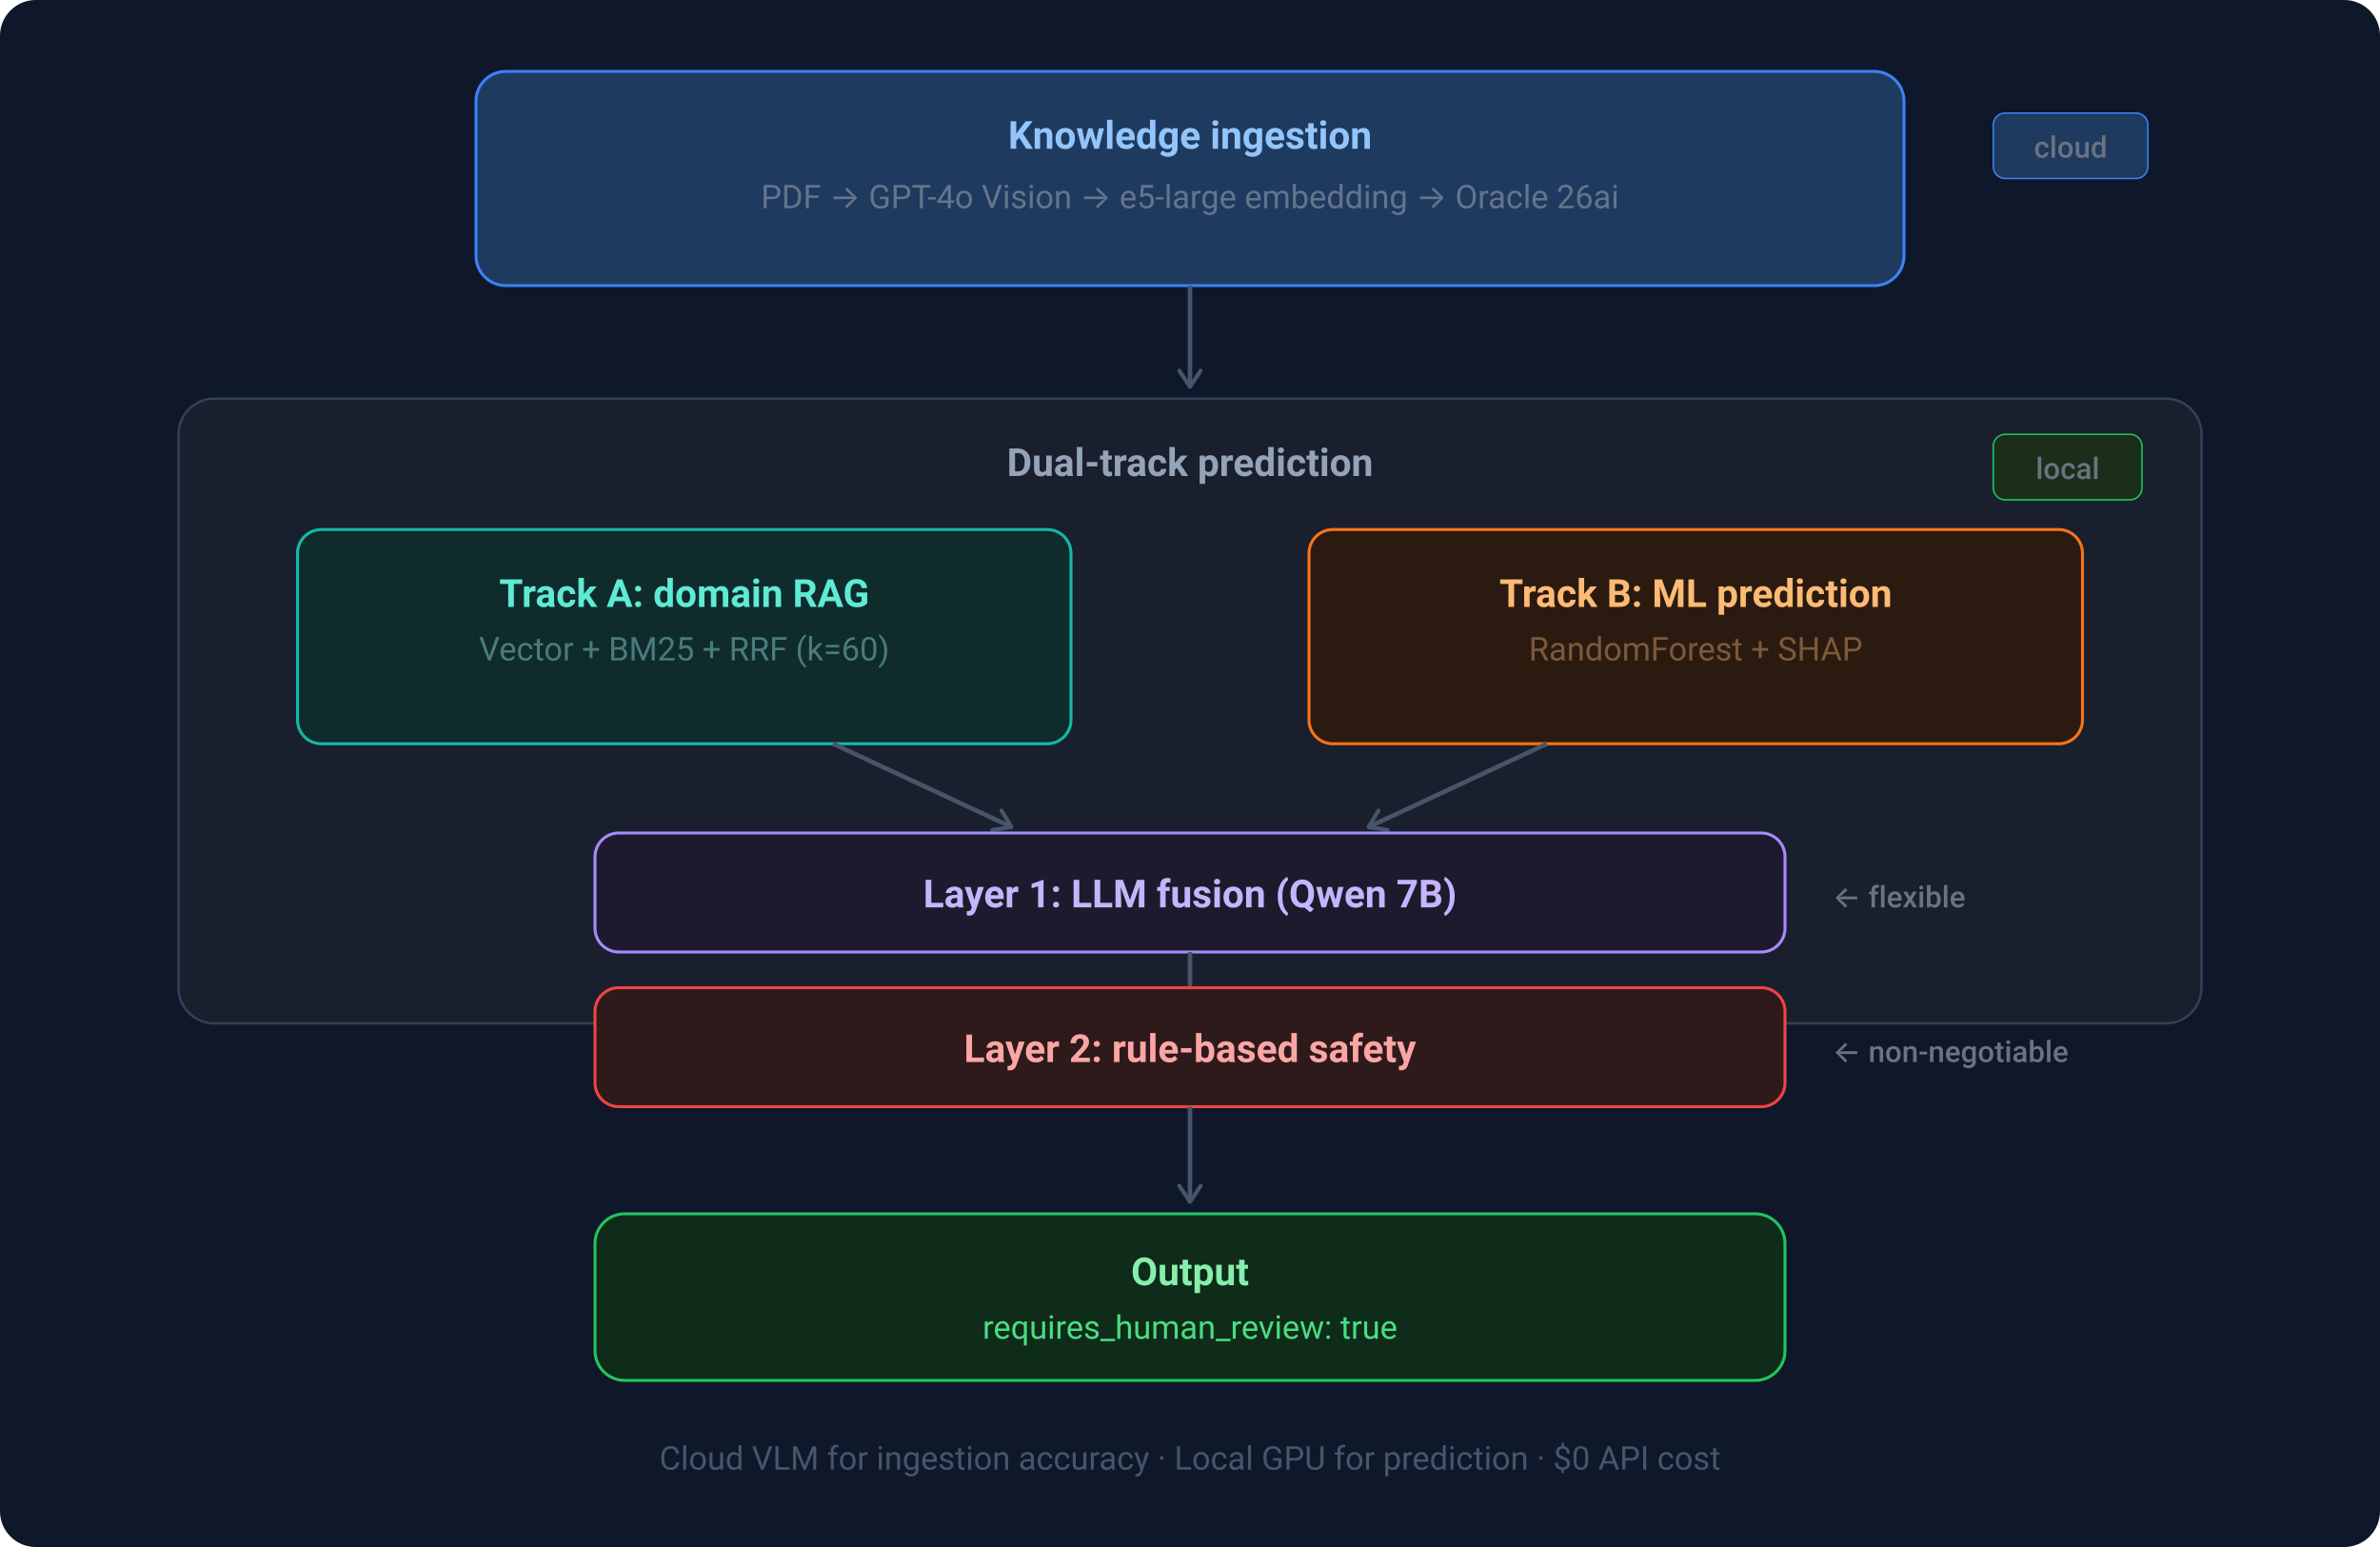
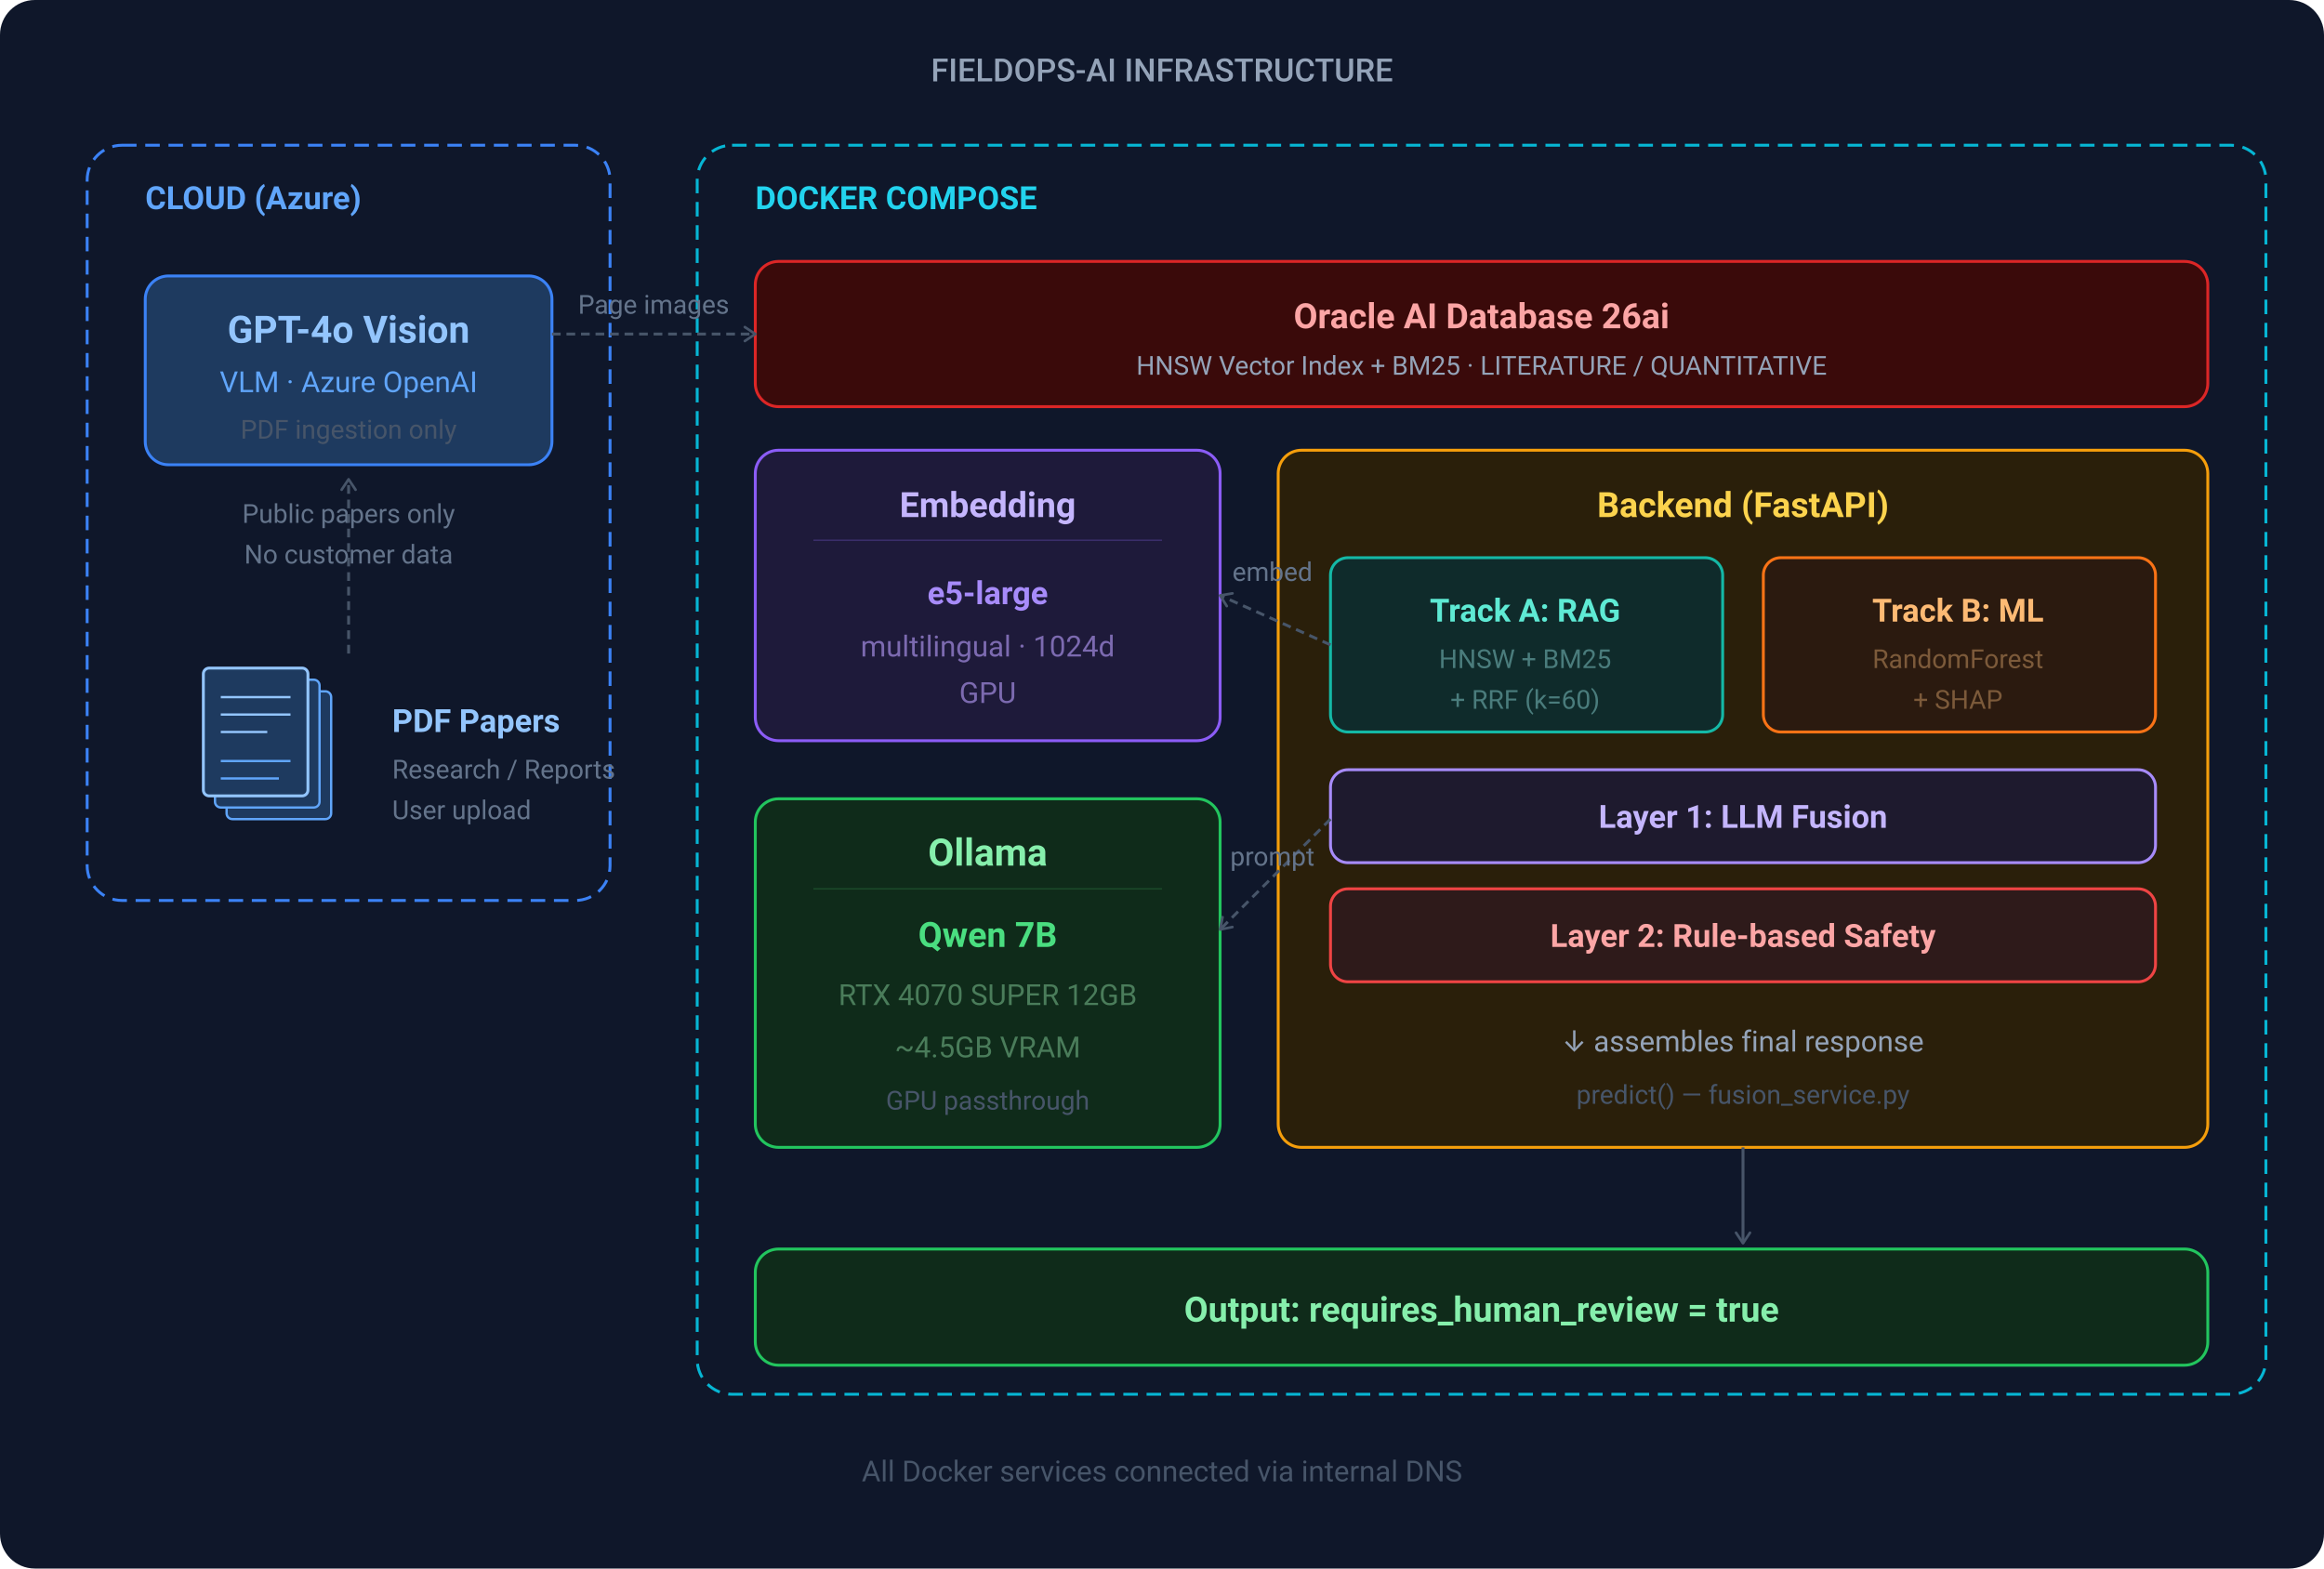
- <svg xmlns="http://www.w3.org/2000/svg" width="800" height="520" viewBox="0 0 800 520">
-   <style>
-     text { font-family: -apple-system, BlinkMacSystemFont, 'Segoe UI', Roboto, sans-serif; }
-     .title { font-size: 13px; font-weight: 600; }
-     .sub { font-size: 11px; font-weight: 400; }
-     .label { font-size: 10px; font-weight: 500; fill: #6b7280; }
-   </style>
-   <rect width="800" height="520" fill="#0f172a" rx="12" />
-   <rect x="160" y="24" width="480" height="72" rx="10" fill="#1e3a5f" stroke="#3b82f6" stroke-width="1" />
-   <text class="title" x="400" y="50" text-anchor="middle" fill="#93c5fd">Knowledge ingestion</text>
-   <text class="sub" x="400" y="70" text-anchor="middle" fill="#64748b">PDF → GPT-4o Vision → e5-large embedding → Oracle 26ai</text>
-   <rect x="670" y="38" width="52" height="22" rx="4" fill="#1e3a5f" stroke="#3b82f6" stroke-width="0.5" />
-   <text class="label" x="696" y="53" text-anchor="middle" fill="#60a5fa">cloud</text>
-   <line x1="400" y1="96" x2="400" y2="130" stroke="#475569" stroke-width="1.5" marker-end="url(#arr)" />
-   <rect x="60" y="134" width="680" height="210" rx="12" fill="#1a1f2e" stroke="#334155" stroke-width="0.8" />
-   <text class="title" x="400" y="160" text-anchor="middle" fill="#94a3b8">Dual-track prediction</text>
-   <rect x="670" y="146" width="50" height="22" rx="4" fill="#1a2e1a" stroke="#22c55e" stroke-width="0.5" />
-   <text class="label" x="695" y="161" text-anchor="middle" fill="#4ade80">local</text>
-   <rect x="100" y="178" width="260" height="72" rx="8" fill="#0f2b2b" stroke="#14b8a6" stroke-width="1" />
-   <text class="title" x="230" y="204" text-anchor="middle" fill="#5eead4">Track A: domain RAG</text>
-   <text class="sub" x="230" y="222" text-anchor="middle" fill="#4a7c7c">Vector + BM25 + RRF (k=60)</text>
-   <rect x="440" y="178" width="260" height="72" rx="8" fill="#2b1a0f" stroke="#f97316" stroke-width="1" />
-   <text class="title" x="570" y="204" text-anchor="middle" fill="#fdba74">Track B: ML prediction</text>
-   <text class="sub" x="570" y="222" text-anchor="middle" fill="#7c5a3a">RandomForest + SHAP</text>
-   <line x1="280" y1="250" x2="340" y2="278" stroke="#475569" stroke-width="1.5" marker-end="url(#arr)" />
-   <line x1="520" y1="250" x2="460" y2="278" stroke="#475569" stroke-width="1.5" marker-end="url(#arr)" />
-   <rect x="200" y="280" width="400" height="40" rx="8" fill="#1e1a2e" stroke="#a78bfa" stroke-width="1" />
-   <text class="title" x="400" y="305" text-anchor="middle" fill="#c4b5fd">Layer 1: LLM fusion (Qwen 7B)</text>
-   <text class="label" x="616" y="305" fill="#7c3aed">← flexible</text>
-   <line x1="400" y1="320" x2="400" y2="332" stroke="#475569" stroke-width="1.5" />
-   <rect x="200" y="332" width="400" height="40" rx="8" fill="#2e1a1a" stroke="#ef4444" stroke-width="1" />
-   <text class="title" x="400" y="357" text-anchor="middle" fill="#fca5a5">Layer 2: rule-based safety</text>
-   <text class="label" x="616" y="357" fill="#dc2626">← non-negotiable</text>
-   <line x1="400" y1="372" x2="400" y2="404" stroke="#475569" stroke-width="1.5" marker-end="url(#arr)" />
-   <rect x="200" y="408" width="400" height="56" rx="10" fill="#0f2b1a" stroke="#22c55e" stroke-width="1" />
-   <text class="title" x="400" y="432" text-anchor="middle" fill="#86efac">Output</text>
-   <text class="sub" x="400" y="450" text-anchor="middle" fill="#4ade80">requires_human_review: true</text>
-   <text class="sub" x="400" y="494" text-anchor="middle" fill="#475569">Cloud VLM for ingestion accuracy · Local GPU for prediction · $0 API cost</text>
+ <svg xmlns="http://www.w3.org/2000/svg" width="800" height="540" viewBox="0 0 800 540">
+   <style>text { font-family: -apple-system, BlinkMacSystemFont, 'Segoe UI', Roboto, sans-serif; }</style>
+   <rect width="800" height="540" fill="#0f172a" rx="12" />
  <defs>
-     <marker id="arr" viewBox="0 0 10 10" refX="8" refY="5" markerWidth="6" markerHeight="6" orient="auto-start-reverse">
+     <marker id="arr5" viewBox="0 0 10 10" refX="8" refY="5" markerWidth="6" markerHeight="6" orient="auto-start-reverse">
      <path d="M2 1L8 5L2 9" fill="none" stroke="#475569" stroke-width="1.5" stroke-linecap="round" stroke-linejoin="round" />
    </marker>
  </defs>
+   <text x="400" y="28" text-anchor="middle" fill="#94a3b8" font-size="11" font-weight="500">FIELDOPS-AI INFRASTRUCTURE</text>
+   <rect x="30" y="50" width="180" height="260" rx="12" fill="none" stroke="#3b82f6" stroke-width="1" stroke-dasharray="5 3" />
+   <text x="50" y="72" fill="#60a5fa" font-size="11" font-weight="600">CLOUD (Azure)</text>
+   <rect x="50" y="95" width="140" height="65" rx="8" fill="#1e3a5f" stroke="#3b82f6" stroke-width="1" />
+   <text x="120" y="118" text-anchor="middle" fill="#93c5fd" font-size="13" font-weight="600">GPT-4o Vision</text>
+   <text x="120" y="135" text-anchor="middle" fill="#60a5fa" font-size="10">VLM · Azure OpenAI</text>
+   <text x="120" y="151" text-anchor="middle" fill="#475569" font-size="9">PDF ingestion only</text>
+   <text x="120" y="180" text-anchor="middle" fill="#64748b" font-size="9">Public papers only</text>
+   <text x="120" y="194" text-anchor="middle" fill="#64748b" font-size="9">No customer data</text>
+   <g transform="translate(70, 230)">
+     <rect x="8" y="8" width="36" height="44" rx="2" fill="#1e3a5f" stroke="#60a5fa" stroke-width="0.8" />
+     <rect x="4" y="4" width="36" height="44" rx="2" fill="#1e3a5f" stroke="#60a5fa" stroke-width="0.8" />
+     <rect x="0" y="0" width="36" height="44" rx="2" fill="#1e3a5f" stroke="#93c5fd" stroke-width="1" />
+     <line x1="6" y1="10" x2="30" y2="10" stroke="#93c5fd" stroke-width="0.8" />
+     <line x1="6" y1="16" x2="30" y2="16" stroke="#93c5fd" stroke-width="0.8" />
+     <line x1="6" y1="22" x2="22" y2="22" stroke="#93c5fd" stroke-width="0.8" />
+     <line x1="6" y1="32" x2="30" y2="32" stroke="#60a5fa" stroke-width="0.8" />
+     <line x1="6" y1="38" x2="26" y2="38" stroke="#60a5fa" stroke-width="0.8" />
+   </g>
+   <text x="135" y="252" fill="#93c5fd" font-size="11" font-weight="600">PDF Papers</text>
+   <text x="135" y="268" fill="#64748b" font-size="9">Research / Reports</text>
+   <text x="135" y="282" fill="#64748b" font-size="9">User upload</text>
+   <line x1="120" y1="225" x2="120" y2="165" stroke="#475569" stroke-width="1" stroke-dasharray="3 2" marker-end="url(#arr5)" />
+   <rect x="240" y="50" width="540" height="430" rx="12" fill="none" stroke="#06b6d4" stroke-width="1" stroke-dasharray="5 3" />
+   <text x="260" y="72" fill="#22d3ee" font-size="11" font-weight="600">DOCKER COMPOSE</text>
+   <rect x="260" y="90" width="500" height="50" rx="8" fill="#3a0a0a" stroke="#dc2626" stroke-width="1" />
+   <text x="510" y="113" text-anchor="middle" fill="#fca5a5" font-size="12" font-weight="600">Oracle AI Database 26ai</text>
+   <text x="510" y="129" text-anchor="middle" fill="#94a3b8" font-size="9">HNSW Vector Index + BM25 · LITERATURE / QUANTITATIVE</text>
+   <rect x="260" y="155" width="160" height="100" rx="8" fill="#1e1a3a" stroke="#8b5cf6" stroke-width="1" />
+   <text x="340" y="178" text-anchor="middle" fill="#c4b5fd" font-size="12" font-weight="600">Embedding</text>
+   <line x1="280" y1="186" x2="400" y2="186" stroke="#3a2e6a" stroke-width="0.5" />
+   <text x="340" y="208" text-anchor="middle" fill="#a78bfa" font-size="11" font-weight="600">e5-large</text>
+   <text x="340" y="226" text-anchor="middle" fill="#7c6ab0" font-size="10">multilingual · 1024d</text>
+   <text x="340" y="242" text-anchor="middle" fill="#7c6ab0" font-size="10">GPU</text>
+   <rect x="260" y="275" width="160" height="120" rx="8" fill="#0f2b1a" stroke="#22c55e" stroke-width="1" />
+   <text x="340" y="298" text-anchor="middle" fill="#86efac" font-size="13" font-weight="700">Ollama</text>
+   <line x1="280" y1="306" x2="400" y2="306" stroke="#1a4a2a" stroke-width="0.5" />
+   <text x="340" y="326" text-anchor="middle" fill="#4ade80" font-size="12" font-weight="600">Qwen 7B</text>
+   <text x="340" y="346" text-anchor="middle" fill="#4a7c5a" font-size="10">RTX 4070 SUPER 12GB</text>
+   <text x="340" y="364" text-anchor="middle" fill="#4a7c5a" font-size="10">~4.5GB VRAM</text>
+   <text x="340" y="382" text-anchor="middle" fill="#475569" font-size="9">GPU passthrough</text>
+   <rect x="440" y="155" width="320" height="240" rx="8" fill="#2a1f0a" stroke="#f59e0b" stroke-width="1" />
+   <text x="600" y="178" text-anchor="middle" fill="#fcd34d" font-size="12" font-weight="600">Backend (FastAPI)</text>
+   <rect x="458" y="192" width="135" height="60" rx="6" fill="#0f2b2b" stroke="#14b8a6" stroke-width="1" />
+   <text x="525" y="214" text-anchor="middle" fill="#5eead4" font-size="11" font-weight="600">Track A: RAG</text>
+   <text x="525" y="230" text-anchor="middle" fill="#4a7c7c" font-size="9">HNSW + BM25</text>
+   <text x="525" y="244" text-anchor="middle" fill="#4a7c7c" font-size="9">+ RRF (k=60)</text>
+   <rect x="607" y="192" width="135" height="60" rx="6" fill="#2b1a0f" stroke="#f97316" stroke-width="1" />
+   <text x="674" y="214" text-anchor="middle" fill="#fdba74" font-size="11" font-weight="600">Track B: ML</text>
+   <text x="674" y="230" text-anchor="middle" fill="#7c5a3a" font-size="9">RandomForest</text>
+   <text x="674" y="244" text-anchor="middle" fill="#7c5a3a" font-size="9">+ SHAP</text>
+   <rect x="458" y="265" width="284" height="32" rx="6" fill="#1e1a2e" stroke="#a78bfa" stroke-width="1" />
+   <text x="600" y="285" text-anchor="middle" fill="#c4b5fd" font-size="11" font-weight="600">Layer 1: LLM Fusion</text>
+   <rect x="458" y="306" width="284" height="32" rx="6" fill="#2e1a1a" stroke="#ef4444" stroke-width="1" />
+   <text x="600" y="326" text-anchor="middle" fill="#fca5a5" font-size="11" font-weight="600">Layer 2: Rule-based Safety</text>
+   <text x="600" y="362" text-anchor="middle" fill="#94a3b8" font-size="10">↓ assembles final response</text>
+   <text x="600" y="380" text-anchor="middle" fill="#475569" font-size="9">predict() — fusion_service.py</text>
+   <line x1="190" y1="115" x2="260" y2="115" stroke="#475569" stroke-width="1" stroke-dasharray="3 2" marker-end="url(#arr5)" />
+   <text x="225" y="108" text-anchor="middle" fill="#64748b" font-size="9">Page images</text>
+   <line x1="458" y1="222" x2="420" y2="205" stroke="#475569" stroke-width="1" stroke-dasharray="3 2" marker-end="url(#arr5)" />
+   <text x="438" y="200" text-anchor="middle" fill="#64748b" font-size="9">embed</text>
+   <line x1="458" y1="282" x2="420" y2="320" stroke="#475569" stroke-width="1" stroke-dasharray="3 2" marker-end="url(#arr5)" />
+   <text x="438" y="298" text-anchor="middle" fill="#64748b" font-size="9">prompt</text>
+   <rect x="260" y="430" width="500" height="40" rx="8" fill="#0f2b1a" stroke="#22c55e" stroke-width="1" />
+   <text x="510" y="455" text-anchor="middle" fill="#86efac" font-size="12" font-weight="600">Output: requires_human_review = true</text>
+   <line x1="600" y1="395" x2="600" y2="428" stroke="#475569" stroke-width="1" marker-end="url(#arr5)" />
+   <text x="400" y="510" text-anchor="middle" fill="#475569" font-size="10">All Docker services connected via internal DNS</text>
</svg>
